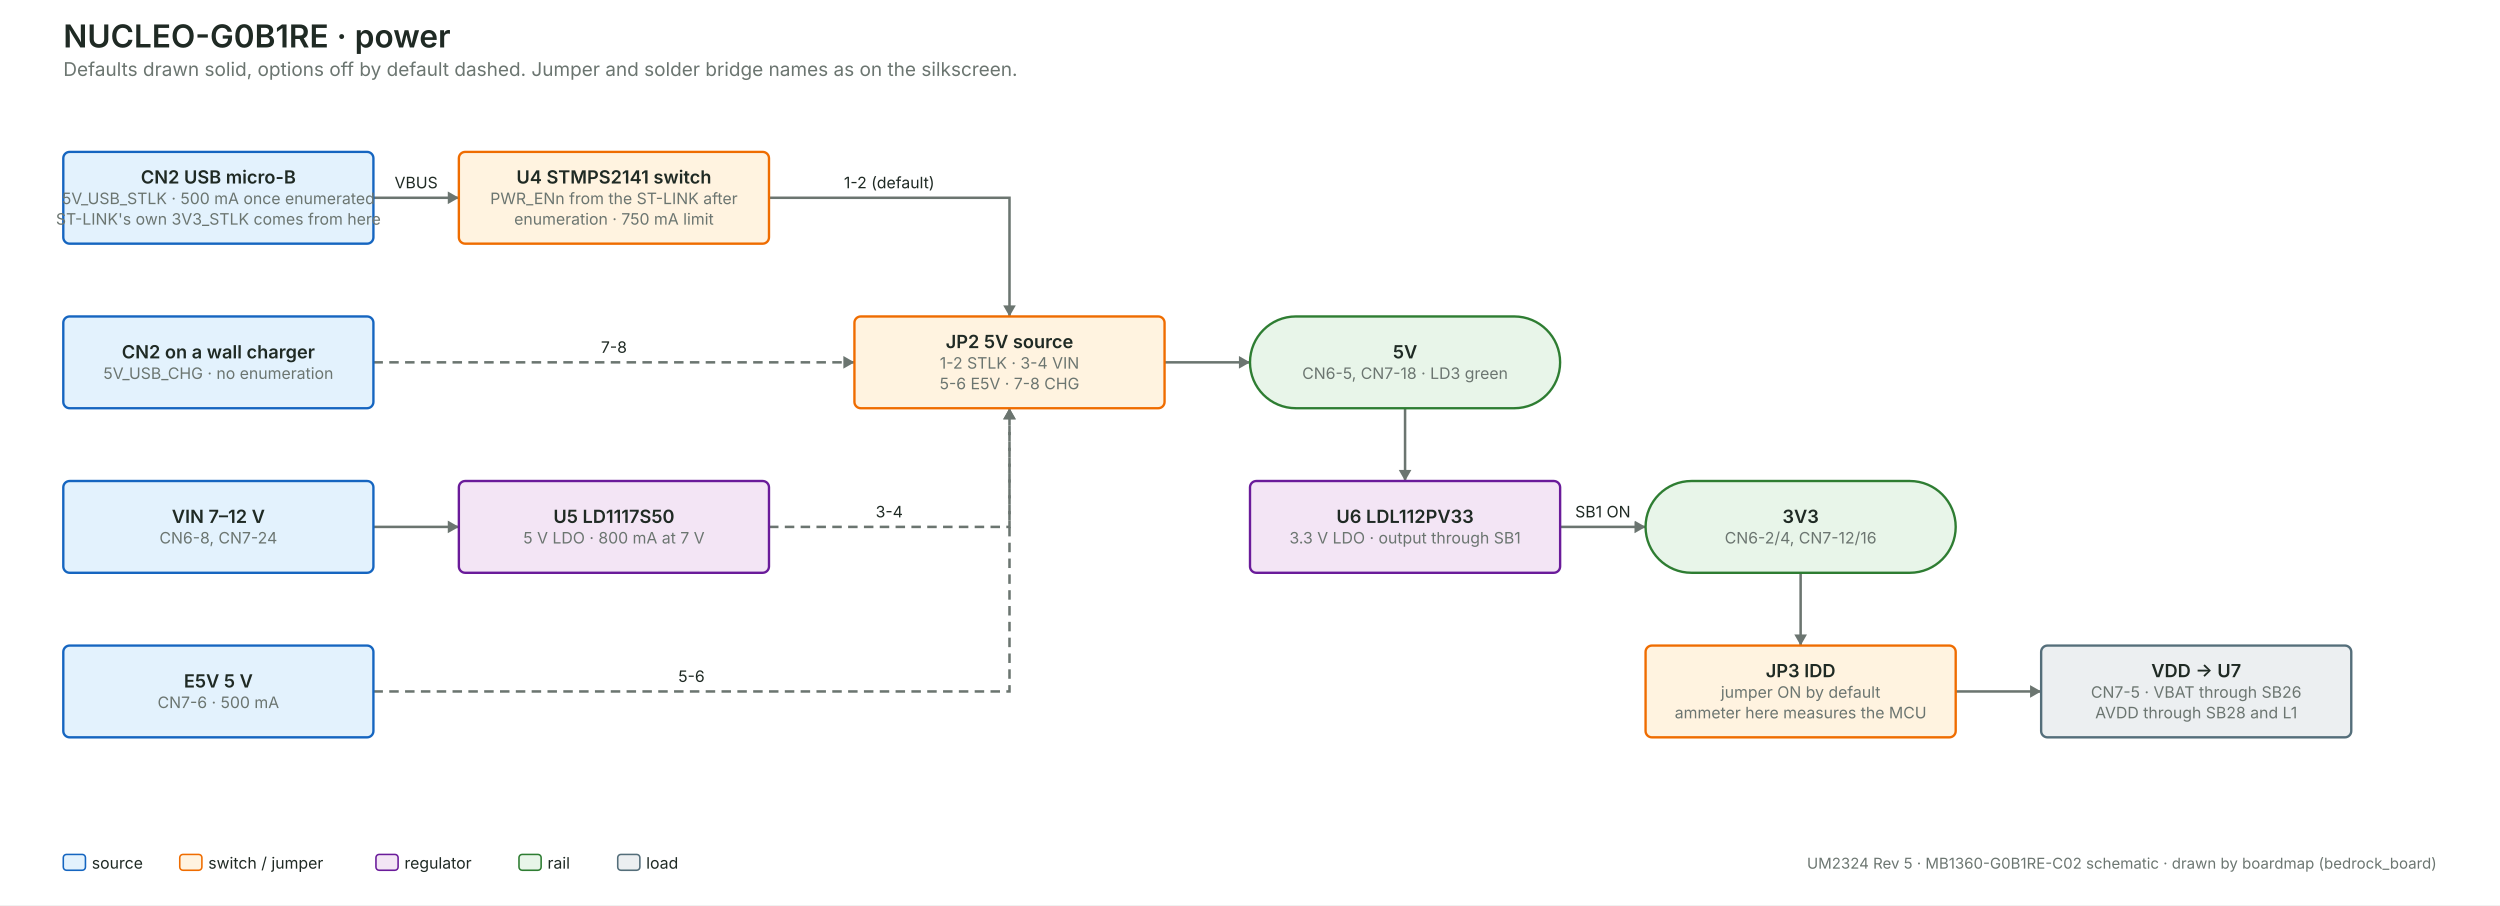
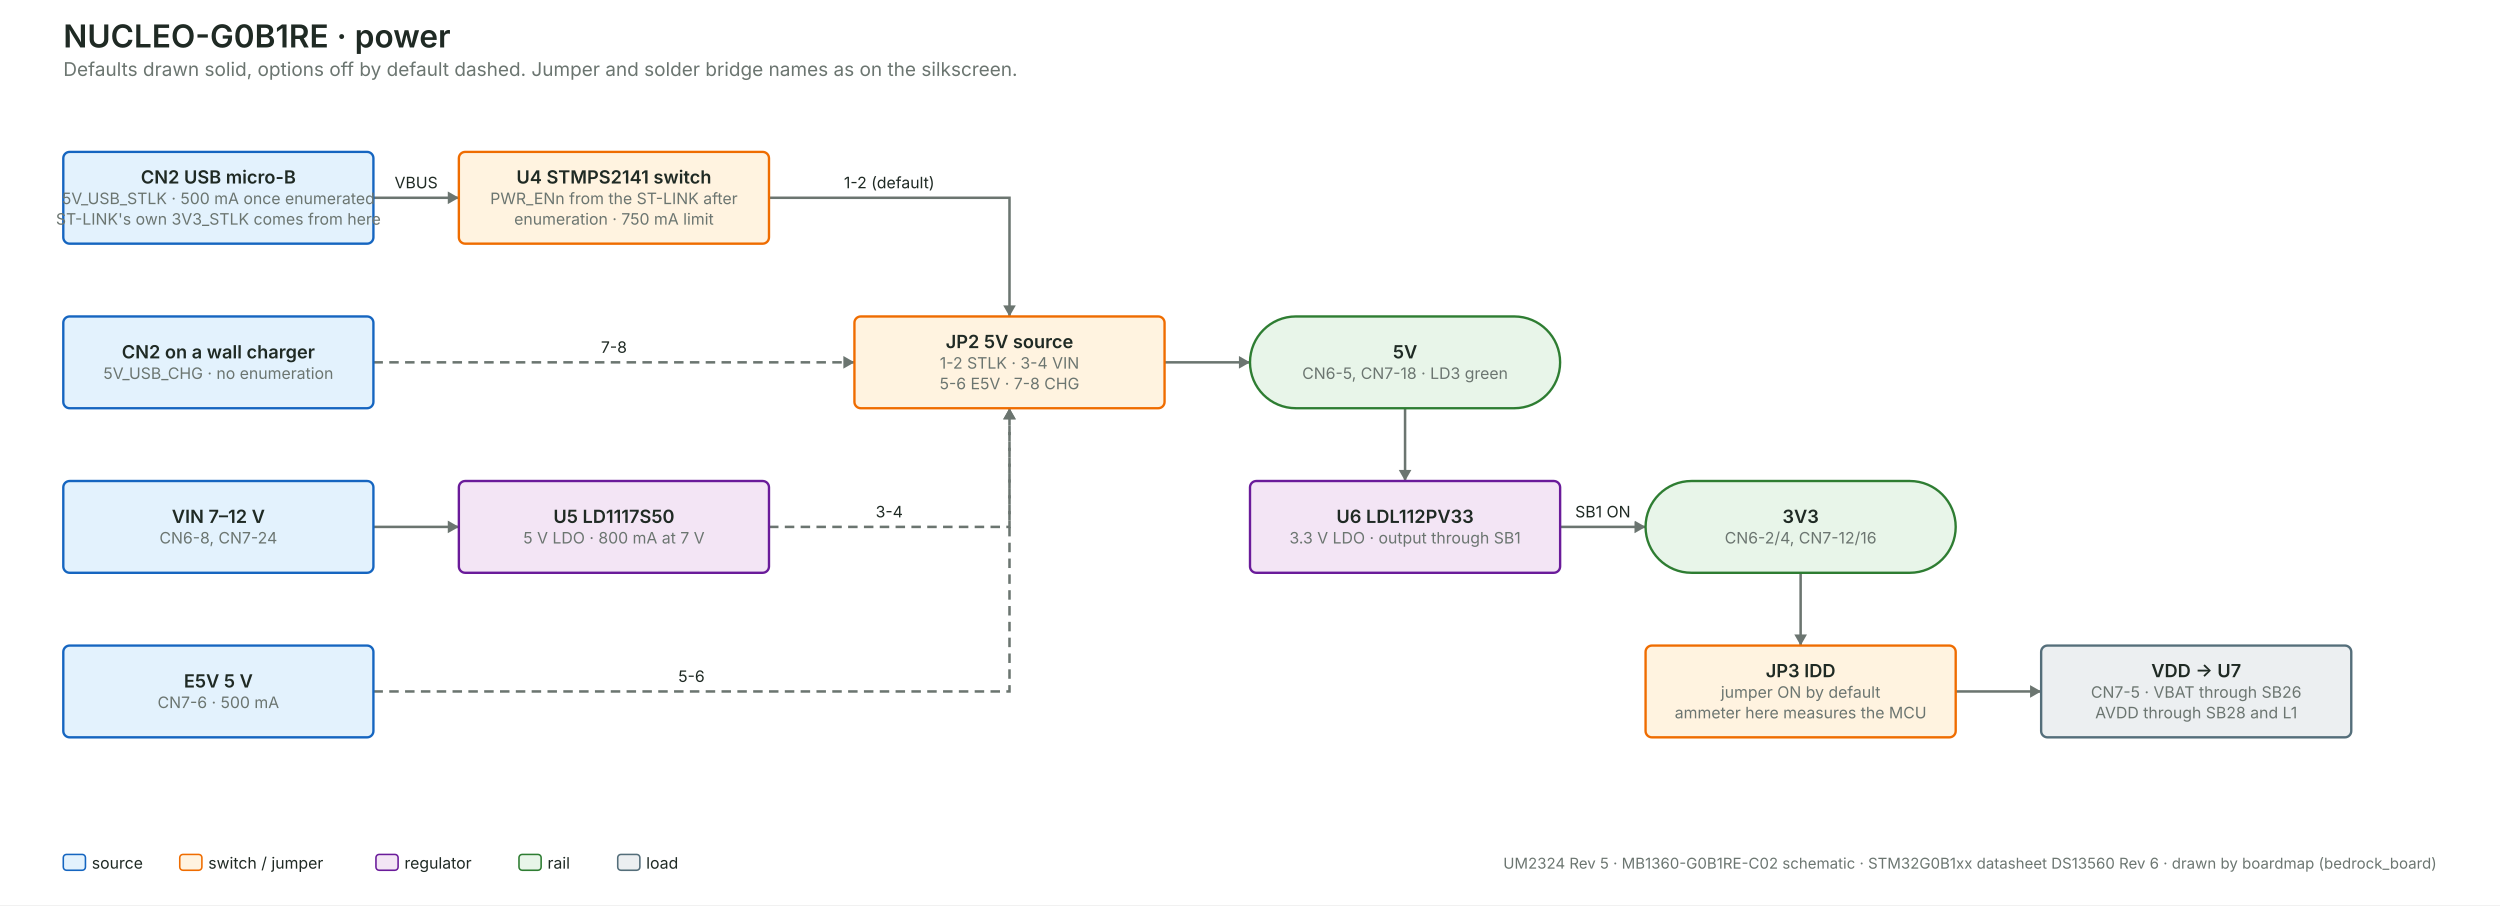
<svg xmlns="http://www.w3.org/2000/svg" width="1580" height="572" viewBox="0 0 1580 572">
  <rect width="100%" height="100%" fill="#ffffff" />
  <text x="40.00" y="30.00" font-family="'IBM Plex Sans', Inter, 'Noto Sans', 'DejaVu Sans', system-ui, sans-serif" font-size="20" text-anchor="start" style="fill:#1f2a24;font-weight:600">NUCLEO-G0B1RE · power</text>
  <text x="40.00" y="48.00" font-family="'IBM Plex Sans', Inter, 'Noto Sans', 'DejaVu Sans', system-ui, sans-serif" font-size="12" text-anchor="start" style="fill:#6b7570">Defaults drawn solid, options off by default dashed. Jumper and solder bridge names as on the silkscreen.</text>
  <path d="M236.0 125.0 L290.0 125.0" style="stroke:#6b7570;stroke-width:1.6;fill:none" />
  <path d="M-7 -4 L0 0 L-7 4 Z" transform="translate(290.0 125.0) rotate(0)" style="fill:#6b7570" />
  <rect x="247.80" y="109.00" width="30.40" height="13.00" rx="2.00" style="fill:#ffffff;fill-opacity:0.9" />
  <text x="263.00" y="119.00" font-family="'IBM Plex Sans', Inter, 'Noto Sans', 'DejaVu Sans', system-ui, sans-serif" font-size="10" text-anchor="middle" style="fill:#1f2a24">VBUS</text>
  <path d="M486.0 125.0 L638.0 125.0 L638.0 200.0" style="stroke:#6b7570;stroke-width:1.6;fill:none" />
  <path d="M-7 -4 L0 0 L-7 4 Z" transform="translate(638.0 200.0) rotate(90)" style="fill:#6b7570" />
  <rect x="521.60" y="109.00" width="80.80" height="13.00" rx="2.00" style="fill:#ffffff;fill-opacity:0.9" />
  <text x="562.00" y="119.00" font-family="'IBM Plex Sans', Inter, 'Noto Sans', 'DejaVu Sans', system-ui, sans-serif" font-size="10" text-anchor="middle" style="fill:#1f2a24">1-2 (default)</text>
  <path d="M236.0 229.0 L540.0 229.0" style="stroke:#6b7570;stroke-width:1.6;fill:none;stroke-dasharray:6 4" />
  <path d="M-7 -4 L0 0 L-7 4 Z" transform="translate(540.0 229.0) rotate(0)" style="fill:#6b7570" />
  <rect x="375.60" y="213.00" width="24.80" height="13.00" rx="2.00" style="fill:#ffffff;fill-opacity:0.9" />
  <text x="388.00" y="223.00" font-family="'IBM Plex Sans', Inter, 'Noto Sans', 'DejaVu Sans', system-ui, sans-serif" font-size="10" text-anchor="middle" style="fill:#1f2a24">7-8</text>
  <path d="M236.0 333.0 L290.0 333.0" style="stroke:#6b7570;stroke-width:1.6;fill:none" />
  <path d="M-7 -4 L0 0 L-7 4 Z" transform="translate(290.0 333.0) rotate(0)" style="fill:#6b7570" />
  <path d="M486.0 333.0 L638.0 333.0 L638.0 258.0" style="stroke:#6b7570;stroke-width:1.6;fill:none;stroke-dasharray:6 4" />
  <path d="M-7 -4 L0 0 L-7 4 Z" transform="translate(638.0 258.0) rotate(270)" style="fill:#6b7570" />
  <rect x="549.60" y="317.00" width="24.80" height="13.00" rx="2.00" style="fill:#ffffff;fill-opacity:0.9" />
  <text x="562.00" y="327.00" font-family="'IBM Plex Sans', Inter, 'Noto Sans', 'DejaVu Sans', system-ui, sans-serif" font-size="10" text-anchor="middle" style="fill:#1f2a24">3-4</text>
  <path d="M236.0 437.0 L638.0 437.0 L638.0 258.0" style="stroke:#6b7570;stroke-width:1.6;fill:none;stroke-dasharray:6 4" />
  <path d="M-7 -4 L0 0 L-7 4 Z" transform="translate(638.0 258.0) rotate(270)" style="fill:#6b7570" />
  <rect x="424.60" y="421.00" width="24.80" height="13.00" rx="2.00" style="fill:#ffffff;fill-opacity:0.9" />
  <text x="437.00" y="431.00" font-family="'IBM Plex Sans', Inter, 'Noto Sans', 'DejaVu Sans', system-ui, sans-serif" font-size="10" text-anchor="middle" style="fill:#1f2a24">5-6</text>
  <path d="M736.0 229.0 L790.0 229.0" style="stroke:#6b7570;stroke-width:1.6;fill:none" />
  <path d="M-7 -4 L0 0 L-7 4 Z" transform="translate(790.0 229.0) rotate(0)" style="fill:#6b7570" />
  <path d="M888.0 258.0 L888.0 304.0" style="stroke:#6b7570;stroke-width:1.6;fill:none" />
  <path d="M-7 -4 L0 0 L-7 4 Z" transform="translate(888.0 304.0) rotate(90)" style="fill:#6b7570" />
  <path d="M986.0 333.0 L1040.0 333.0" style="stroke:#6b7570;stroke-width:1.6;fill:none" />
  <path d="M-7 -4 L0 0 L-7 4 Z" transform="translate(1040.0 333.0) rotate(0)" style="fill:#6b7570" />
  <rect x="992.20" y="317.00" width="41.60" height="13.00" rx="2.00" style="fill:#ffffff;fill-opacity:0.9" />
  <text x="1013.00" y="327.00" font-family="'IBM Plex Sans', Inter, 'Noto Sans', 'DejaVu Sans', system-ui, sans-serif" font-size="10" text-anchor="middle" style="fill:#1f2a24">SB1 ON</text>
  <path d="M1138.0 362.0 L1138.0 408.0" style="stroke:#6b7570;stroke-width:1.6;fill:none" />
  <path d="M-7 -4 L0 0 L-7 4 Z" transform="translate(1138.0 408.0) rotate(90)" style="fill:#6b7570" />
  <path d="M1236.0 437.0 L1290.0 437.0" style="stroke:#6b7570;stroke-width:1.6;fill:none" />
  <path d="M-7 -4 L0 0 L-7 4 Z" transform="translate(1290.0 437.0) rotate(0)" style="fill:#6b7570" />
  <rect x="40.00" y="96.00" width="196.00" height="58.00" rx="4.00" style="fill:#e3f2fd;stroke:#1565c0;stroke-width:1.5" />
  <text x="138.00" y="116.00" font-family="'IBM Plex Sans', Inter, 'Noto Sans', 'DejaVu Sans', system-ui, sans-serif" font-size="11.5" text-anchor="middle" style="fill:#1f2a24;font-weight:600">CN2 USB micro-B</text>
  <text x="138.00" y="129.00" font-family="'IBM Plex Sans', Inter, 'Noto Sans', 'DejaVu Sans', system-ui, sans-serif" font-size="10" text-anchor="middle" style="fill:#6b7570;font-weight:400">5V_USB_STLK · 500 mA once enumerated</text>
  <text x="138.00" y="142.00" font-family="'IBM Plex Sans', Inter, 'Noto Sans', 'DejaVu Sans', system-ui, sans-serif" font-size="10" text-anchor="middle" style="fill:#6b7570;font-weight:400">ST-LINK's own 3V3_STLK comes from here</text>
  <rect x="40.00" y="200.00" width="196.00" height="58.00" rx="4.00" style="fill:#e3f2fd;stroke:#1565c0;stroke-width:1.5" />
  <text x="138.00" y="226.50" font-family="'IBM Plex Sans', Inter, 'Noto Sans', 'DejaVu Sans', system-ui, sans-serif" font-size="11.5" text-anchor="middle" style="fill:#1f2a24;font-weight:600">CN2 on a wall charger</text>
  <text x="138.00" y="239.50" font-family="'IBM Plex Sans', Inter, 'Noto Sans', 'DejaVu Sans', system-ui, sans-serif" font-size="10" text-anchor="middle" style="fill:#6b7570;font-weight:400">5V_USB_CHG · no enumeration</text>
  <rect x="40.00" y="304.00" width="196.00" height="58.00" rx="4.00" style="fill:#e3f2fd;stroke:#1565c0;stroke-width:1.5" />
  <text x="138.00" y="330.50" font-family="'IBM Plex Sans', Inter, 'Noto Sans', 'DejaVu Sans', system-ui, sans-serif" font-size="11.5" text-anchor="middle" style="fill:#1f2a24;font-weight:600">VIN 7–12 V</text>
  <text x="138.00" y="343.50" font-family="'IBM Plex Sans', Inter, 'Noto Sans', 'DejaVu Sans', system-ui, sans-serif" font-size="10" text-anchor="middle" style="fill:#6b7570;font-weight:400">CN6-8, CN7-24</text>
  <rect x="40.00" y="408.00" width="196.00" height="58.00" rx="4.00" style="fill:#e3f2fd;stroke:#1565c0;stroke-width:1.5" />
  <text x="138.00" y="434.50" font-family="'IBM Plex Sans', Inter, 'Noto Sans', 'DejaVu Sans', system-ui, sans-serif" font-size="11.5" text-anchor="middle" style="fill:#1f2a24;font-weight:600">E5V 5 V</text>
  <text x="138.00" y="447.50" font-family="'IBM Plex Sans', Inter, 'Noto Sans', 'DejaVu Sans', system-ui, sans-serif" font-size="10" text-anchor="middle" style="fill:#6b7570;font-weight:400">CN7-6 · 500 mA</text>
  <rect x="290.00" y="96.00" width="196.00" height="58.00" rx="4.00" style="fill:#fff3e0;stroke:#ef6c00;stroke-width:1.5" />
  <text x="388.00" y="116.00" font-family="'IBM Plex Sans', Inter, 'Noto Sans', 'DejaVu Sans', system-ui, sans-serif" font-size="11.5" text-anchor="middle" style="fill:#1f2a24;font-weight:600">U4 STMPS2141 switch</text>
  <text x="388.00" y="129.00" font-family="'IBM Plex Sans', Inter, 'Noto Sans', 'DejaVu Sans', system-ui, sans-serif" font-size="10" text-anchor="middle" style="fill:#6b7570;font-weight:400">PWR_ENn from the ST-LINK after</text>
  <text x="388.00" y="142.00" font-family="'IBM Plex Sans', Inter, 'Noto Sans', 'DejaVu Sans', system-ui, sans-serif" font-size="10" text-anchor="middle" style="fill:#6b7570;font-weight:400">enumeration · 750 mA limit</text>
  <rect x="290.00" y="304.00" width="196.00" height="58.00" rx="4.00" style="fill:#f3e5f5;stroke:#6a1b9a;stroke-width:1.5" />
  <text x="388.00" y="330.50" font-family="'IBM Plex Sans', Inter, 'Noto Sans', 'DejaVu Sans', system-ui, sans-serif" font-size="11.5" text-anchor="middle" style="fill:#1f2a24;font-weight:600">U5 LD1117S50</text>
  <text x="388.00" y="343.50" font-family="'IBM Plex Sans', Inter, 'Noto Sans', 'DejaVu Sans', system-ui, sans-serif" font-size="10" text-anchor="middle" style="fill:#6b7570;font-weight:400">5 V LDO · 800 mA at 7 V</text>
  <rect x="540.00" y="200.00" width="196.00" height="58.00" rx="4.00" style="fill:#fff3e0;stroke:#ef6c00;stroke-width:1.5" />
  <text x="638.00" y="220.00" font-family="'IBM Plex Sans', Inter, 'Noto Sans', 'DejaVu Sans', system-ui, sans-serif" font-size="11.5" text-anchor="middle" style="fill:#1f2a24;font-weight:600">JP2 5V source</text>
  <text x="638.00" y="233.00" font-family="'IBM Plex Sans', Inter, 'Noto Sans', 'DejaVu Sans', system-ui, sans-serif" font-size="10" text-anchor="middle" style="fill:#6b7570;font-weight:400">1-2 STLK · 3-4 VIN</text>
  <text x="638.00" y="246.00" font-family="'IBM Plex Sans', Inter, 'Noto Sans', 'DejaVu Sans', system-ui, sans-serif" font-size="10" text-anchor="middle" style="fill:#6b7570;font-weight:400">5-6 E5V · 7-8 CHG</text>
  <rect x="790.00" y="200.00" width="196.00" height="58.00" rx="29.00" style="fill:#e8f5e9;stroke:#2e7d32;stroke-width:1.5" />
  <text x="888.00" y="226.50" font-family="'IBM Plex Sans', Inter, 'Noto Sans', 'DejaVu Sans', system-ui, sans-serif" font-size="11.5" text-anchor="middle" style="fill:#1f2a24;font-weight:600">5V</text>
  <text x="888.00" y="239.50" font-family="'IBM Plex Sans', Inter, 'Noto Sans', 'DejaVu Sans', system-ui, sans-serif" font-size="10" text-anchor="middle" style="fill:#6b7570;font-weight:400">CN6-5, CN7-18 · LD3 green</text>
  <rect x="790.00" y="304.00" width="196.00" height="58.00" rx="4.00" style="fill:#f3e5f5;stroke:#6a1b9a;stroke-width:1.5" />
  <text x="888.00" y="330.50" font-family="'IBM Plex Sans', Inter, 'Noto Sans', 'DejaVu Sans', system-ui, sans-serif" font-size="11.5" text-anchor="middle" style="fill:#1f2a24;font-weight:600">U6 LDL112PV33</text>
  <text x="888.00" y="343.50" font-family="'IBM Plex Sans', Inter, 'Noto Sans', 'DejaVu Sans', system-ui, sans-serif" font-size="10" text-anchor="middle" style="fill:#6b7570;font-weight:400">3.3 V LDO · output through SB1</text>
  <rect x="1040.00" y="304.00" width="196.00" height="58.00" rx="29.00" style="fill:#e8f5e9;stroke:#2e7d32;stroke-width:1.5" />
  <text x="1138.00" y="330.50" font-family="'IBM Plex Sans', Inter, 'Noto Sans', 'DejaVu Sans', system-ui, sans-serif" font-size="11.5" text-anchor="middle" style="fill:#1f2a24;font-weight:600">3V3</text>
  <text x="1138.00" y="343.50" font-family="'IBM Plex Sans', Inter, 'Noto Sans', 'DejaVu Sans', system-ui, sans-serif" font-size="10" text-anchor="middle" style="fill:#6b7570;font-weight:400">CN6-2/4, CN7-12/16</text>
  <rect x="1040.00" y="408.00" width="196.00" height="58.00" rx="4.00" style="fill:#fff3e0;stroke:#ef6c00;stroke-width:1.5" />
  <text x="1138.00" y="428.00" font-family="'IBM Plex Sans', Inter, 'Noto Sans', 'DejaVu Sans', system-ui, sans-serif" font-size="11.5" text-anchor="middle" style="fill:#1f2a24;font-weight:600">JP3 IDD</text>
  <text x="1138.00" y="441.00" font-family="'IBM Plex Sans', Inter, 'Noto Sans', 'DejaVu Sans', system-ui, sans-serif" font-size="10" text-anchor="middle" style="fill:#6b7570;font-weight:400">jumper ON by default</text>
  <text x="1138.00" y="454.00" font-family="'IBM Plex Sans', Inter, 'Noto Sans', 'DejaVu Sans', system-ui, sans-serif" font-size="10" text-anchor="middle" style="fill:#6b7570;font-weight:400">ammeter here measures the MCU</text>
  <rect x="1290.00" y="408.00" width="196.00" height="58.00" rx="4.00" style="fill:#eceff1;stroke:#546e7a;stroke-width:1.5" />
  <text x="1388.00" y="428.00" font-family="'IBM Plex Sans', Inter, 'Noto Sans', 'DejaVu Sans', system-ui, sans-serif" font-size="11.5" text-anchor="middle" style="fill:#1f2a24;font-weight:600">VDD → U7</text>
  <text x="1388.00" y="441.00" font-family="'IBM Plex Sans', Inter, 'Noto Sans', 'DejaVu Sans', system-ui, sans-serif" font-size="10" text-anchor="middle" style="fill:#6b7570;font-weight:400">CN7-5 · VBAT through SB26</text>
  <text x="1388.00" y="454.00" font-family="'IBM Plex Sans', Inter, 'Noto Sans', 'DejaVu Sans', system-ui, sans-serif" font-size="10" text-anchor="middle" style="fill:#6b7570;font-weight:400">AVDD through SB28 and L1</text>
  <rect x="40.00" y="540.00" width="14.00" height="10.00" rx="2.00" style="fill:#e3f2fd;stroke:#1565c0" />
  <text x="58.00" y="549.00" font-family="'IBM Plex Sans', Inter, 'Noto Sans', 'DejaVu Sans', system-ui, sans-serif" font-size="10" text-anchor="start" style="fill:#1f2a24">source</text>
  <rect x="113.60" y="540.00" width="14.00" height="10.00" rx="2.00" style="fill:#fff3e0;stroke:#ef6c00" />
  <text x="131.60" y="549.00" font-family="'IBM Plex Sans', Inter, 'Noto Sans', 'DejaVu Sans', system-ui, sans-serif" font-size="10" text-anchor="start" style="fill:#1f2a24">switch / jumper</text>
  <rect x="237.60" y="540.00" width="14.00" height="10.00" rx="2.00" style="fill:#f3e5f5;stroke:#6a1b9a" />
  <text x="255.60" y="549.00" font-family="'IBM Plex Sans', Inter, 'Noto Sans', 'DejaVu Sans', system-ui, sans-serif" font-size="10" text-anchor="start" style="fill:#1f2a24">regulator</text>
  <rect x="328.00" y="540.00" width="14.00" height="10.00" rx="2.00" style="fill:#e8f5e9;stroke:#2e7d32" />
  <text x="346.00" y="549.00" font-family="'IBM Plex Sans', Inter, 'Noto Sans', 'DejaVu Sans', system-ui, sans-serif" font-size="10" text-anchor="start" style="fill:#1f2a24">rail</text>
  <rect x="390.40" y="540.00" width="14.00" height="10.00" rx="2.00" style="fill:#eceff1;stroke:#546e7a" />
  <text x="408.40" y="549.00" font-family="'IBM Plex Sans', Inter, 'Noto Sans', 'DejaVu Sans', system-ui, sans-serif" font-size="10" text-anchor="start" style="fill:#1f2a24">load</text>
-   <text x="1540.00" y="549.00" font-family="'IBM Plex Sans', Inter, 'Noto Sans', 'DejaVu Sans', system-ui, sans-serif" font-size="9.5" text-anchor="end" style="fill:#6b7570">UM2324 Rev 5 · MB1360-G0B1RE-C02 schematic · drawn by boardmap (bedrock_board)</text>
+   <text x="1540.00" y="549.00" font-family="'IBM Plex Sans', Inter, 'Noto Sans', 'DejaVu Sans', system-ui, sans-serif" font-size="9.5" text-anchor="end" style="fill:#6b7570">UM2324 Rev 5 · MB1360-G0B1RE-C02 schematic · STM32G0B1xx datasheet DS13560 Rev 6 · drawn by boardmap (bedrock_board)</text>
</svg>
